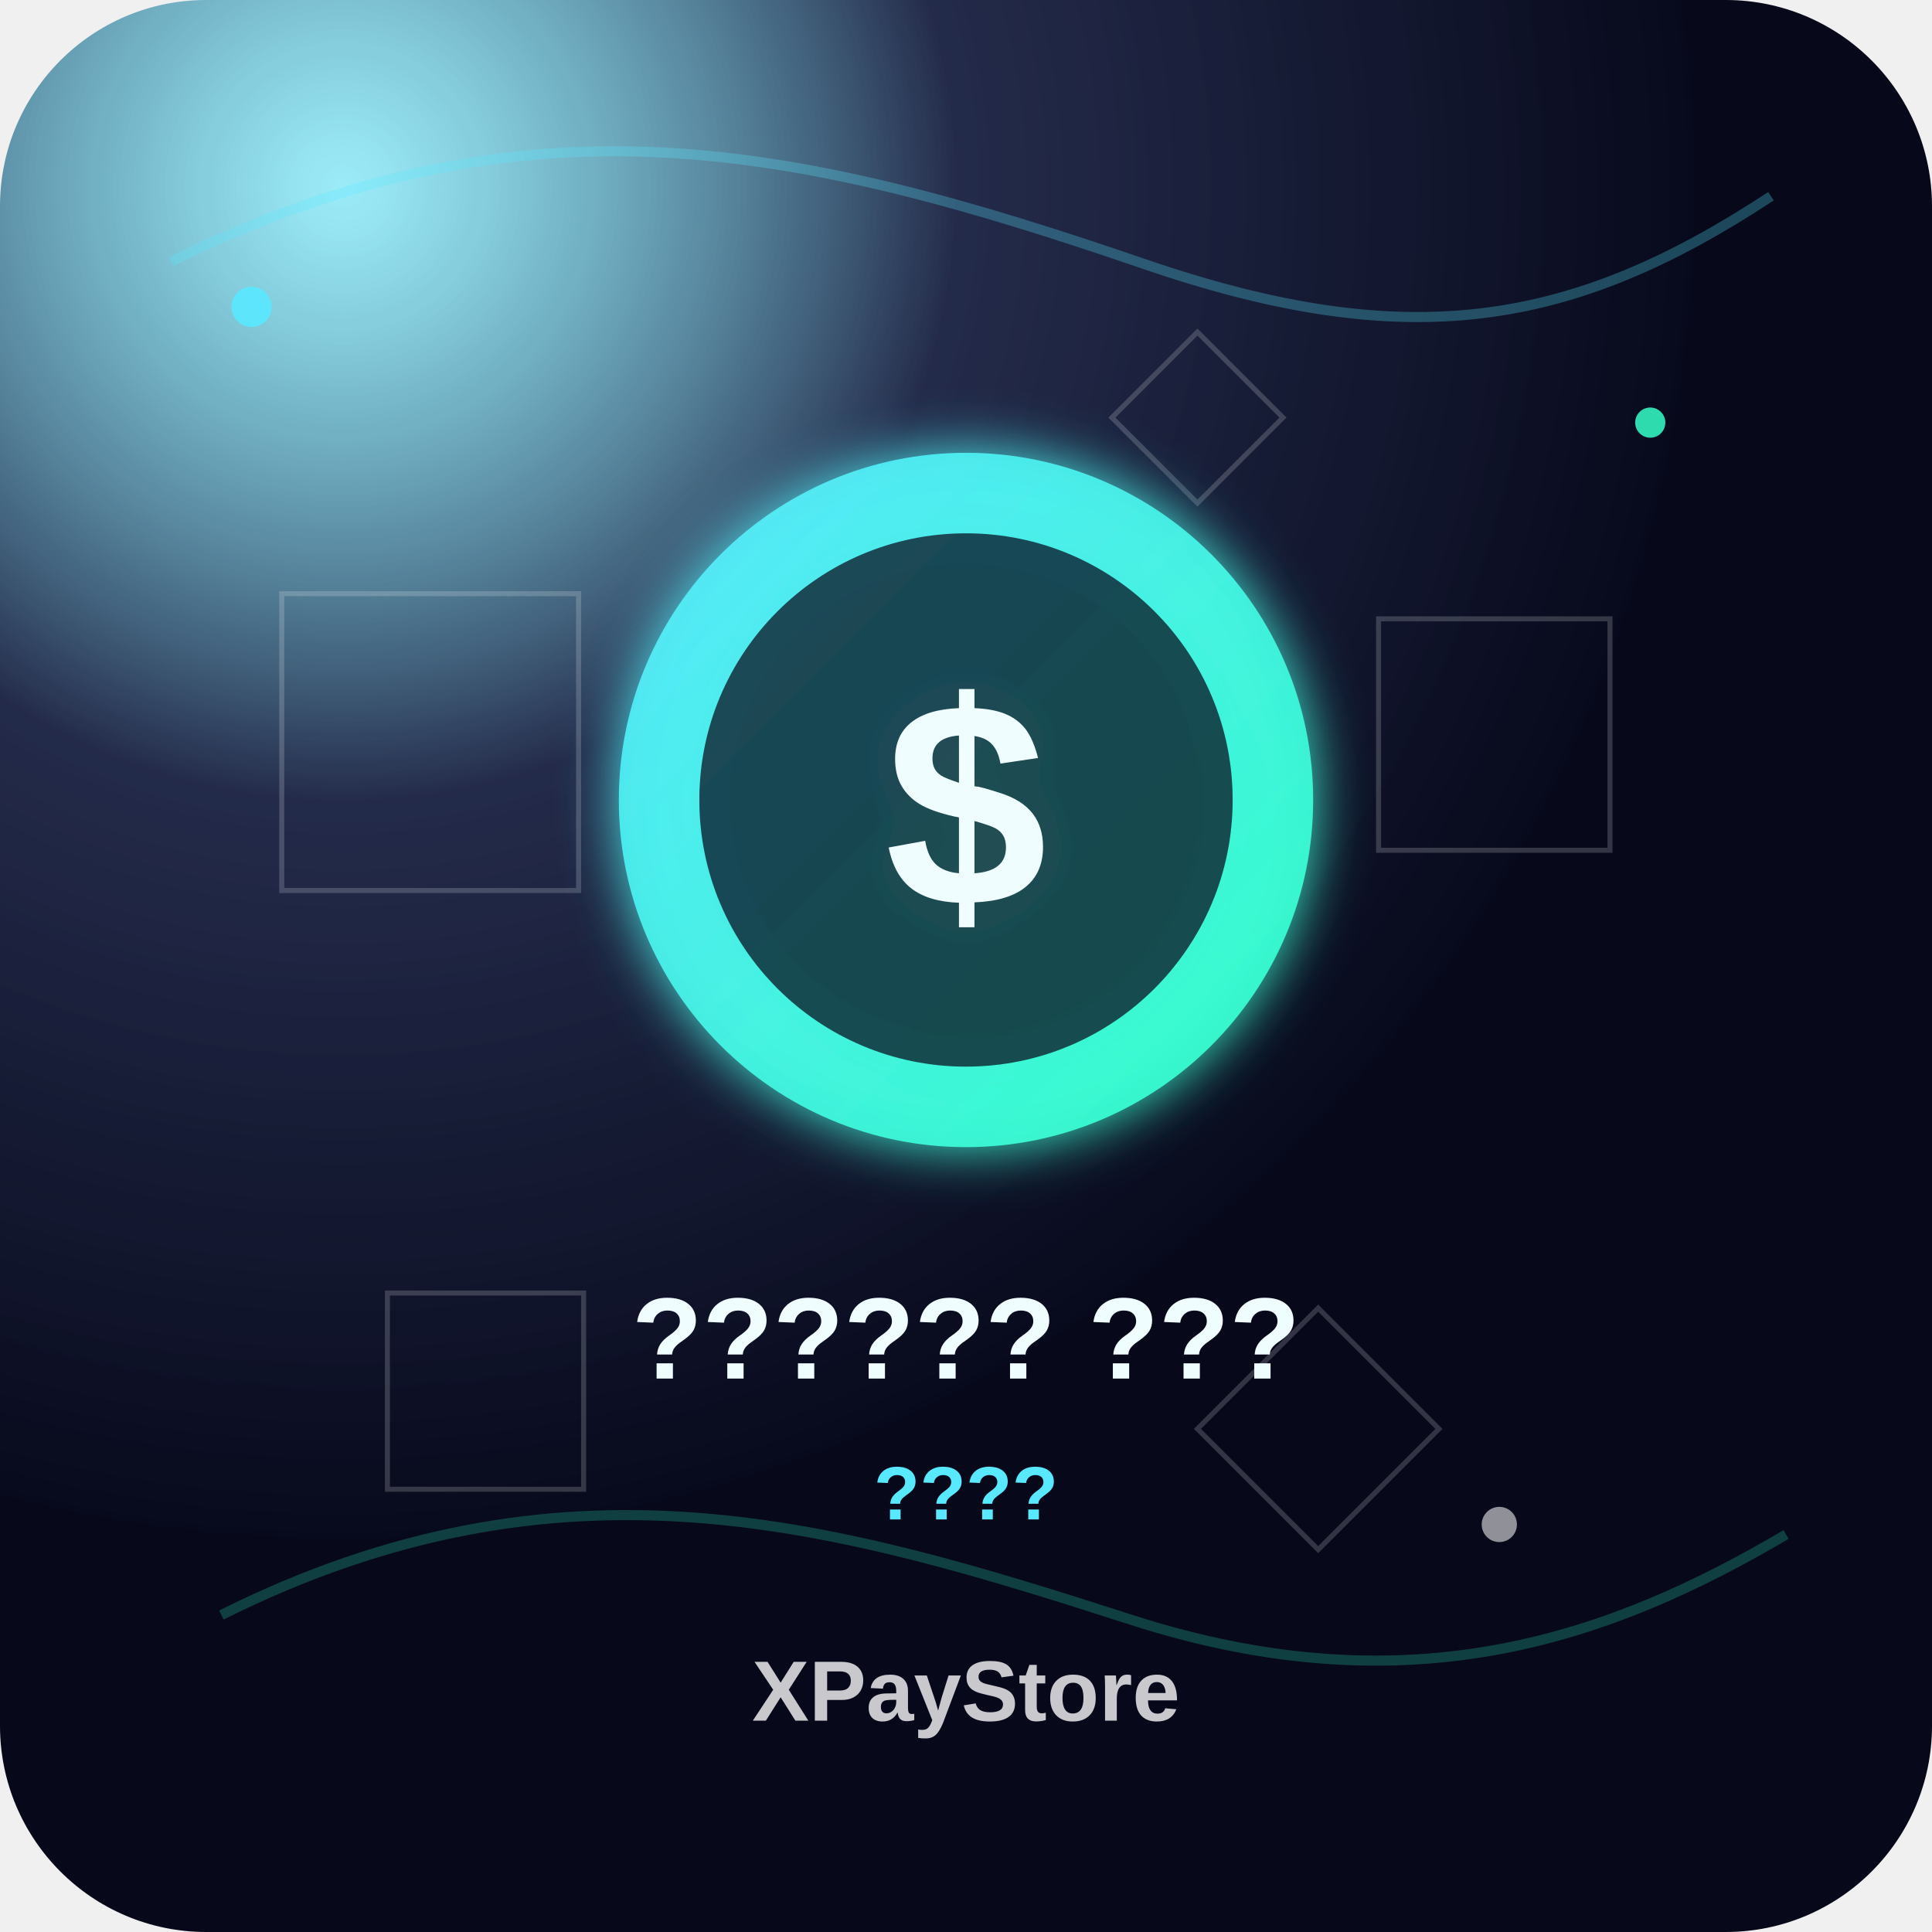
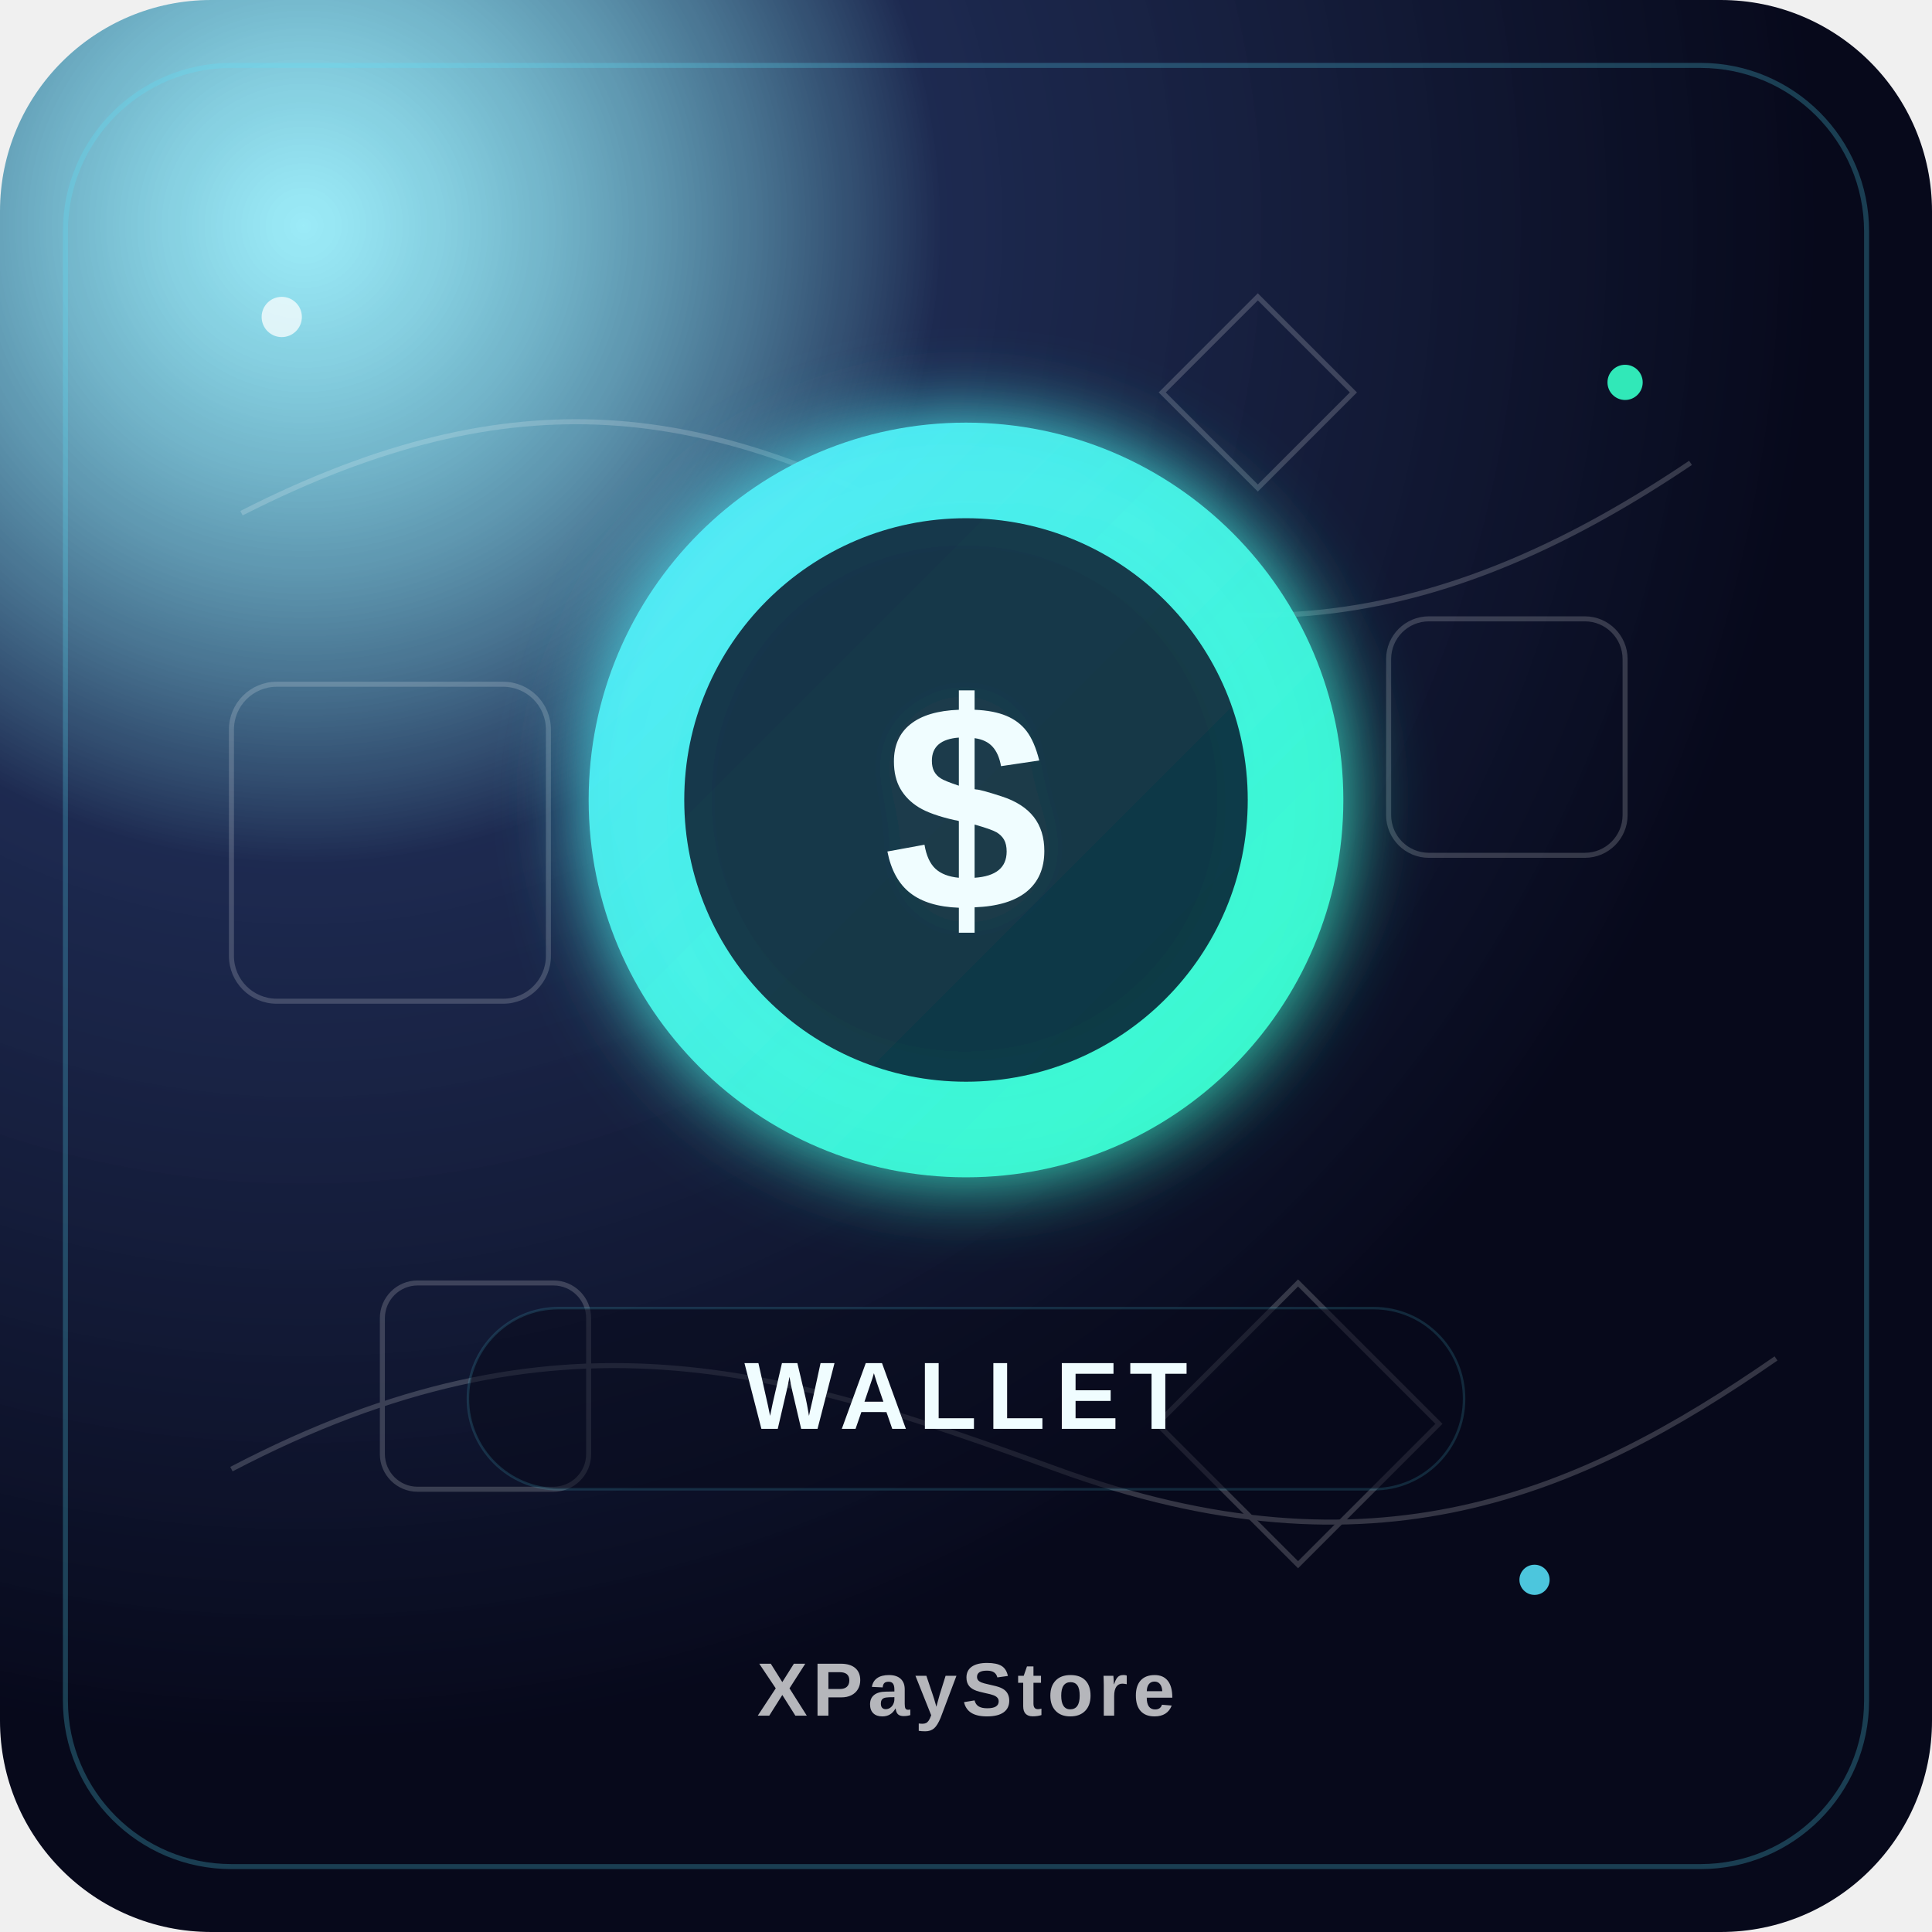
- <svg xmlns="http://www.w3.org/2000/svg" width="768" height="768" viewBox="0 0 768 768" direction="rtl">
+ <svg xmlns="http://www.w3.org/2000/svg" width="768" height="768" viewBox="0 0 768 768">
  <defs>
-     <radialGradient id="g1xpaycatbalancesvg" cx="18%" cy="10%" r="70%">
+     <radialGradient id="bgxpaycatbalancesvg" cx="16%" cy="12%" r="78%">
      <stop offset="0" stop-color="#58E8FF" stop-opacity="0.55" />
-       <stop offset="0.45" stop-color="#121A3C" stop-opacity="0.92" />
+       <stop offset="0.42" stop-color="#15224A" stop-opacity="0.96" />
      <stop offset="1" stop-color="#07091B" />
    </radialGradient>
-     <linearGradient id="g2xpaycatbalancesvg" x1="0" x2="1" y1="0" y2="1">
+     <linearGradient id="brandxpaycatbalancesvg" x1="0" x2="1" y1="0" y2="1">
      <stop offset="0" stop-color="#58E8FF" />
      <stop offset="1" stop-color="#35FFC8" />
    </linearGradient>
-     <filter id="glowxpaycatbalancesvg" x="-40%" y="-40%" width="180%" height="180%">
-       <feGaussianBlur stdDeviation="11" result="blur" />
+     <filter id="softGlowxpaycatbalancesvg" x="-45%" y="-45%" width="190%" height="190%">
+       <feGaussianBlur stdDeviation="16" result="blur" />
      <feMerge>
        <feMergeNode in="blur" />
        <feMergeNode in="SourceGraphic" />
      </feMerge>
    </filter>
  </defs>
-   <rect width="768" height="768" rx="82" fill="url(#g1xpaycatbalancesvg)" />
-   <path d="M68 104 C210 34 318 58 455 105 C560 141 625 130 704 78" fill="none" stroke="#58E8FF" stroke-opacity="0.28" stroke-width="4" />
-   <path d="M88 642 C224 574 332 606 450 644 C562 680 642 650 710 610" fill="none" stroke="#35FFC8" stroke-opacity="0.22" stroke-width="4" />
-   <circle cx="100" cy="122" r="8" fill="#58E8FF" opacity="0.9" />
-   <circle cx="656" cy="168" r="6" fill="#35FFC8" opacity="0.85" />
-   <circle cx="596" cy="606" r="7" fill="#FFFFFF" opacity="0.55" />
+   <rect width="768" height="768" rx="84" fill="url(#bgxpaycatbalancesvg)" />
+   <rect x="26" y="26" width="716" height="716" rx="66" fill="none" stroke="#58E8FF" stroke-opacity="0.24" stroke-width="2" />
  <g opacity="0.18" stroke="#FFFFFF" stroke-width="2" fill="none">
-     <path d="M112 236h118v118H112z" />
-     <path d="M548 246h92v92h-92z" />
-     <path d="M154 514h78v78h-78z" />
-     <path d="M476 132l34 34-34 34-34-34z" />
-     <path d="M524 520l48 48-48 48-48-48z" />
+     <path d="M96 204 C206 148 282 162 372 210 C486 270 580 246 672 184" />
+     <path d="M92 584 C222 516 310 544 420 584 C546 630 628 594 706 540" />
+     <rect x="92" y="272" width="126" height="126" rx="18" />
+     <rect x="552" y="246" width="94" height="94" rx="16" />
+     <rect x="152" y="510" width="82" height="82" rx="14" />
+     <path d="M500 118l38 38-38 38-38-38z" />
+     <path d="M516 510l56 56-56 56-56-56z" />
  </g>
-   <g filter="url(#glowxpaycatbalancesvg)">
-     <circle cx="384" cy="318" r="138" fill="url(#g2xpaycatbalancesvg)" opacity="0.95" />
-     <circle cx="384" cy="318" r="106" fill="#07091B" opacity="0.72" />
-     <text x="384" y="360" text-anchor="middle" font-family="Cairo, Tahoma, Arial, sans-serif" font-size="116" font-weight="800" fill="#F0FDFF">$</text>
+   <circle cx="112" cy="126" r="8" fill="#FFFFFF" opacity="0.72" />
+   <circle cx="646" cy="152" r="7" fill="#35FFC8" opacity="0.9" />
+   <circle cx="610" cy="628" r="6" fill="#58E8FF" opacity="0.85" />
+   <g filter="url(#softGlowxpaycatbalancesvg)">
+     <circle cx="384" cy="318" r="150" fill="url(#brandxpaycatbalancesvg)" opacity="0.96" />
+     <circle cx="384" cy="318" r="112" fill="#071026" opacity="0.82" />
+     <text x="384" y="362" text-anchor="middle" font-family="Arial, Helvetica, sans-serif" font-size="118" font-weight="900" fill="#F0FDFF">$</text>
  </g>
-   <text x="384" y="548" text-anchor="middle" font-family="Cairo, Tahoma, Arial, sans-serif" font-size="46" font-weight="800" fill="#F0FDFF">??? ??????</text>
-   <text x="384" y="604" text-anchor="middle" font-family="Cairo, Tahoma, Arial, sans-serif" font-size="30" font-weight="700" fill="#58E8FF">????</text>
-   <text x="384" y="684" text-anchor="middle" font-family="Cairo, Tahoma, Arial, sans-serif" font-size="34" font-weight="800" fill="#FFFFFF" opacity="0.78">XPayStore</text>
+   <rect x="186" y="520" width="396" height="72" rx="36" fill="#07091B" opacity="0.52" stroke="#58E8FF" stroke-opacity="0.28" />
+   <text x="384" y="568" text-anchor="middle" font-family="Arial, Helvetica, sans-serif" font-size="38" font-weight="900" letter-spacing="4" fill="#F0FDFF">WALLET</text>
+   <text x="384" y="682" text-anchor="middle" font-family="Arial, Helvetica, sans-serif" font-size="30" font-weight="900" letter-spacing="2" fill="#FFFFFF" opacity="0.70">XPayStore</text>
</svg>
